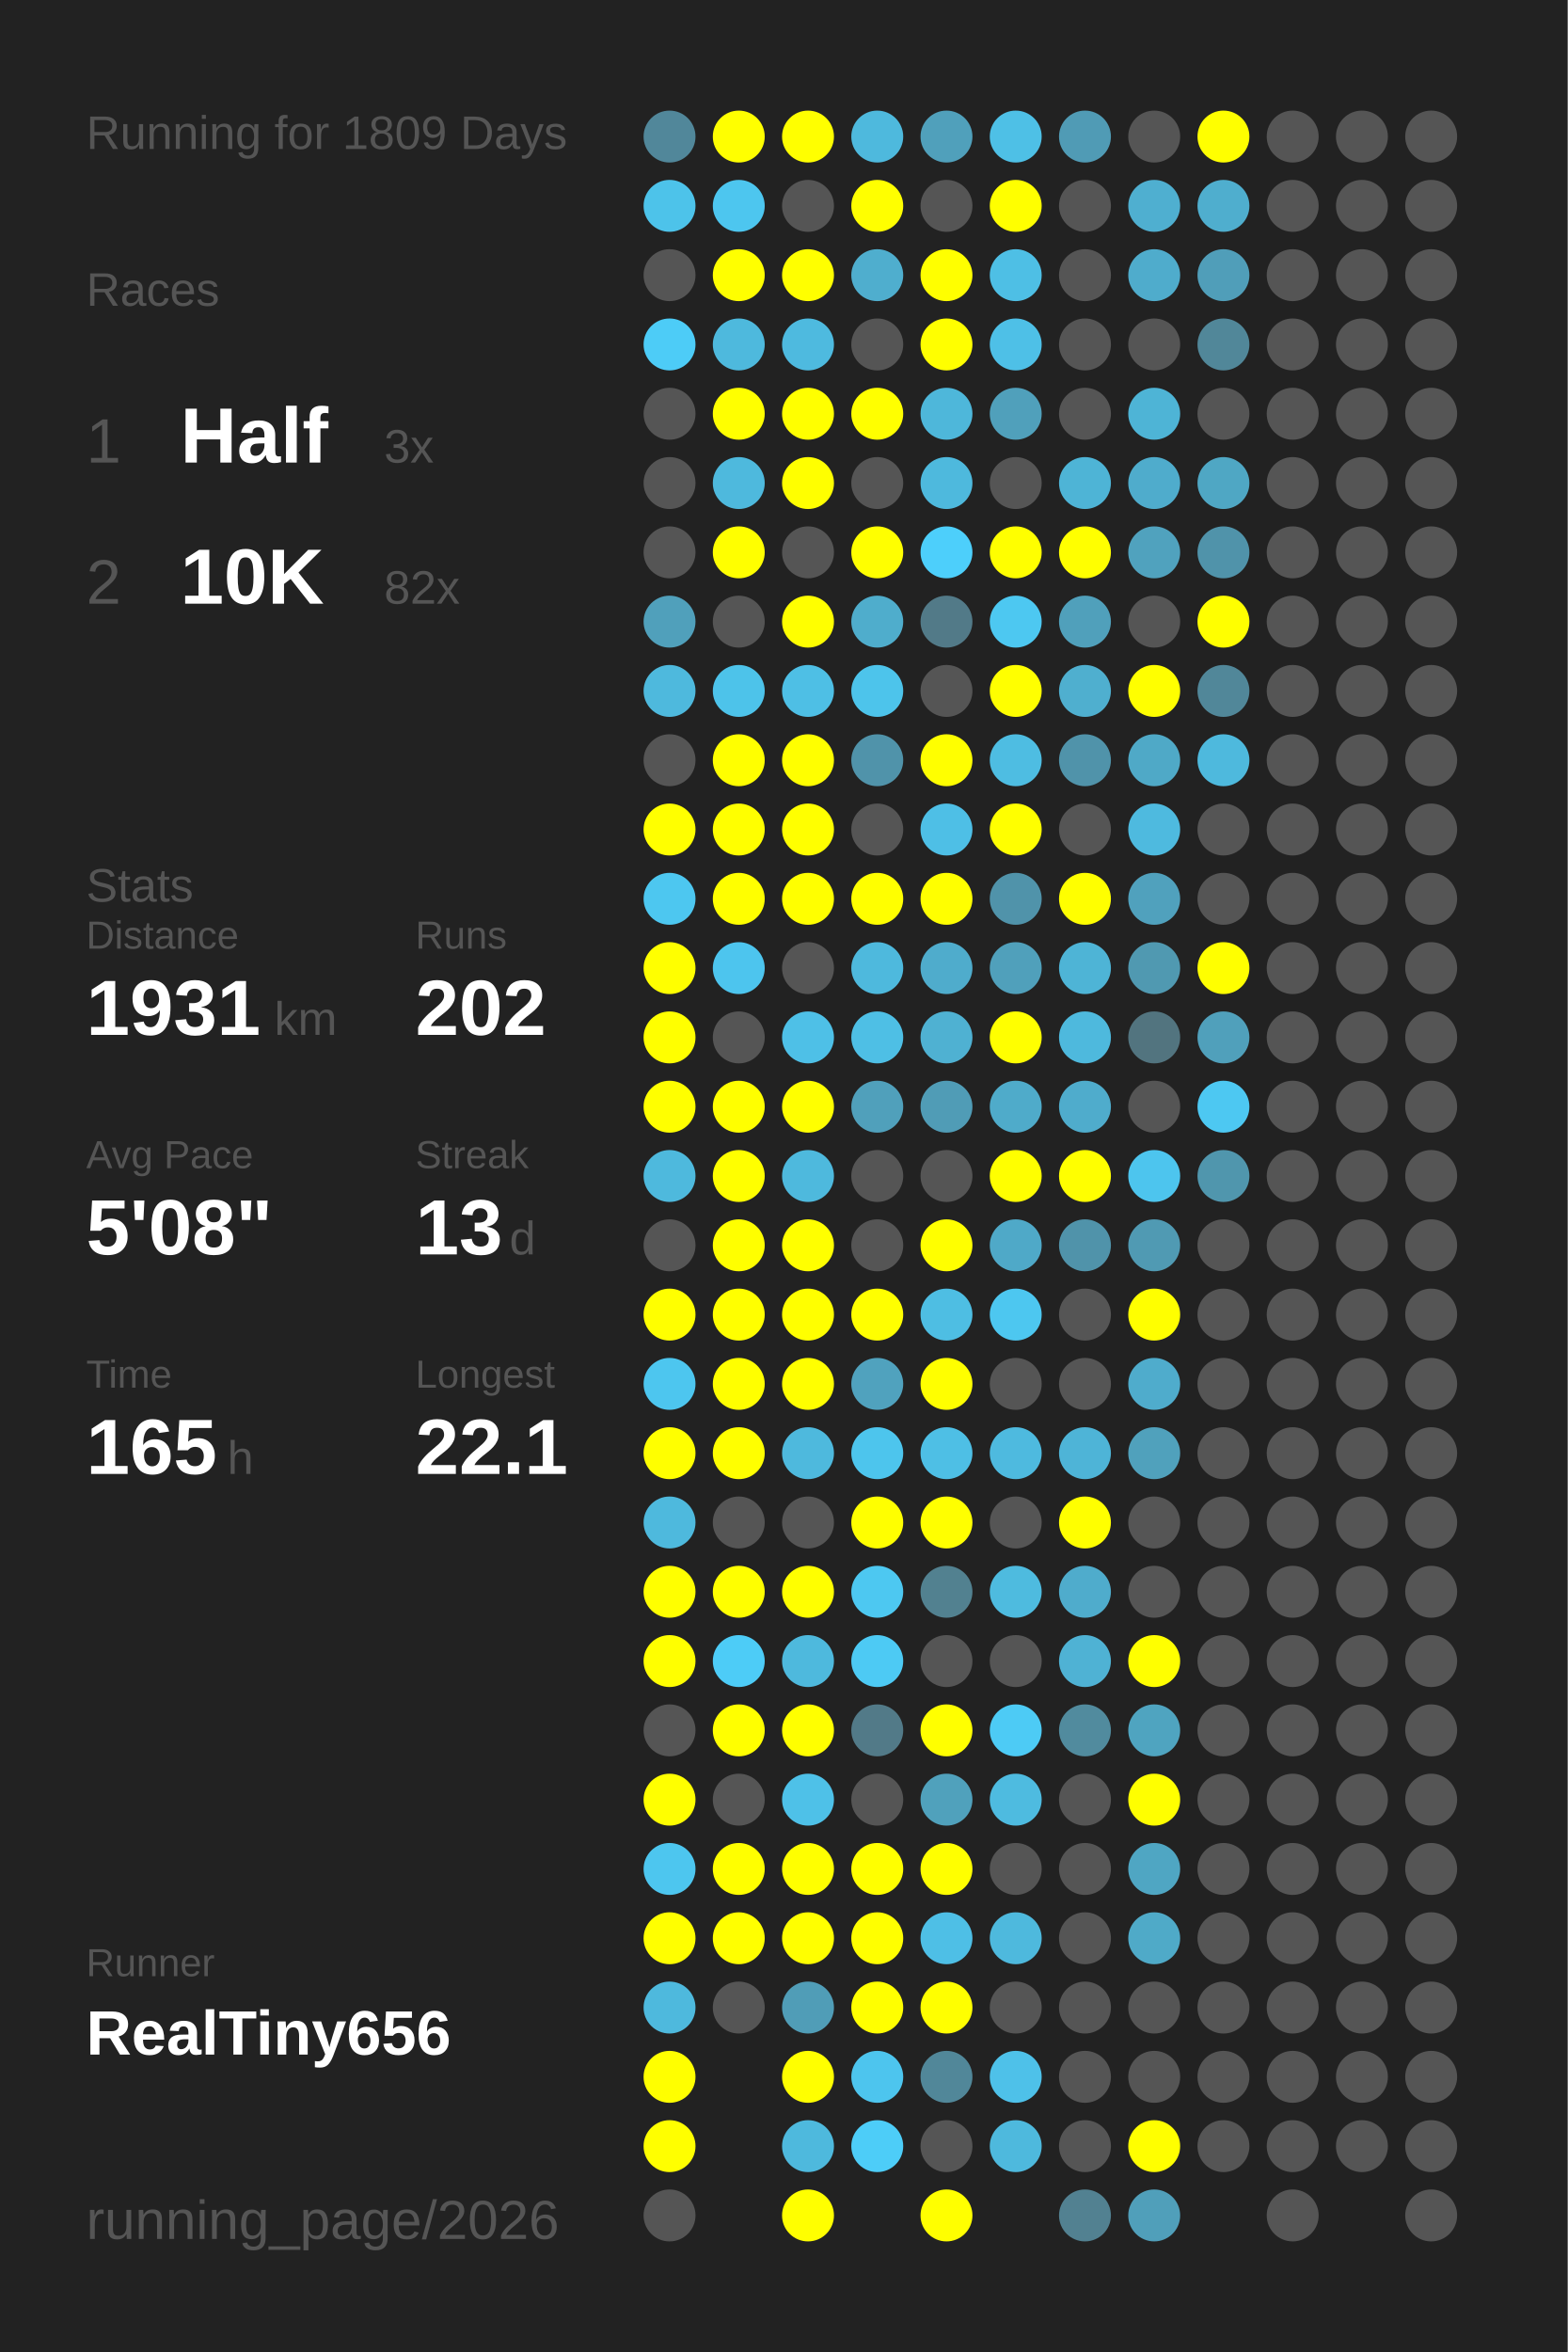
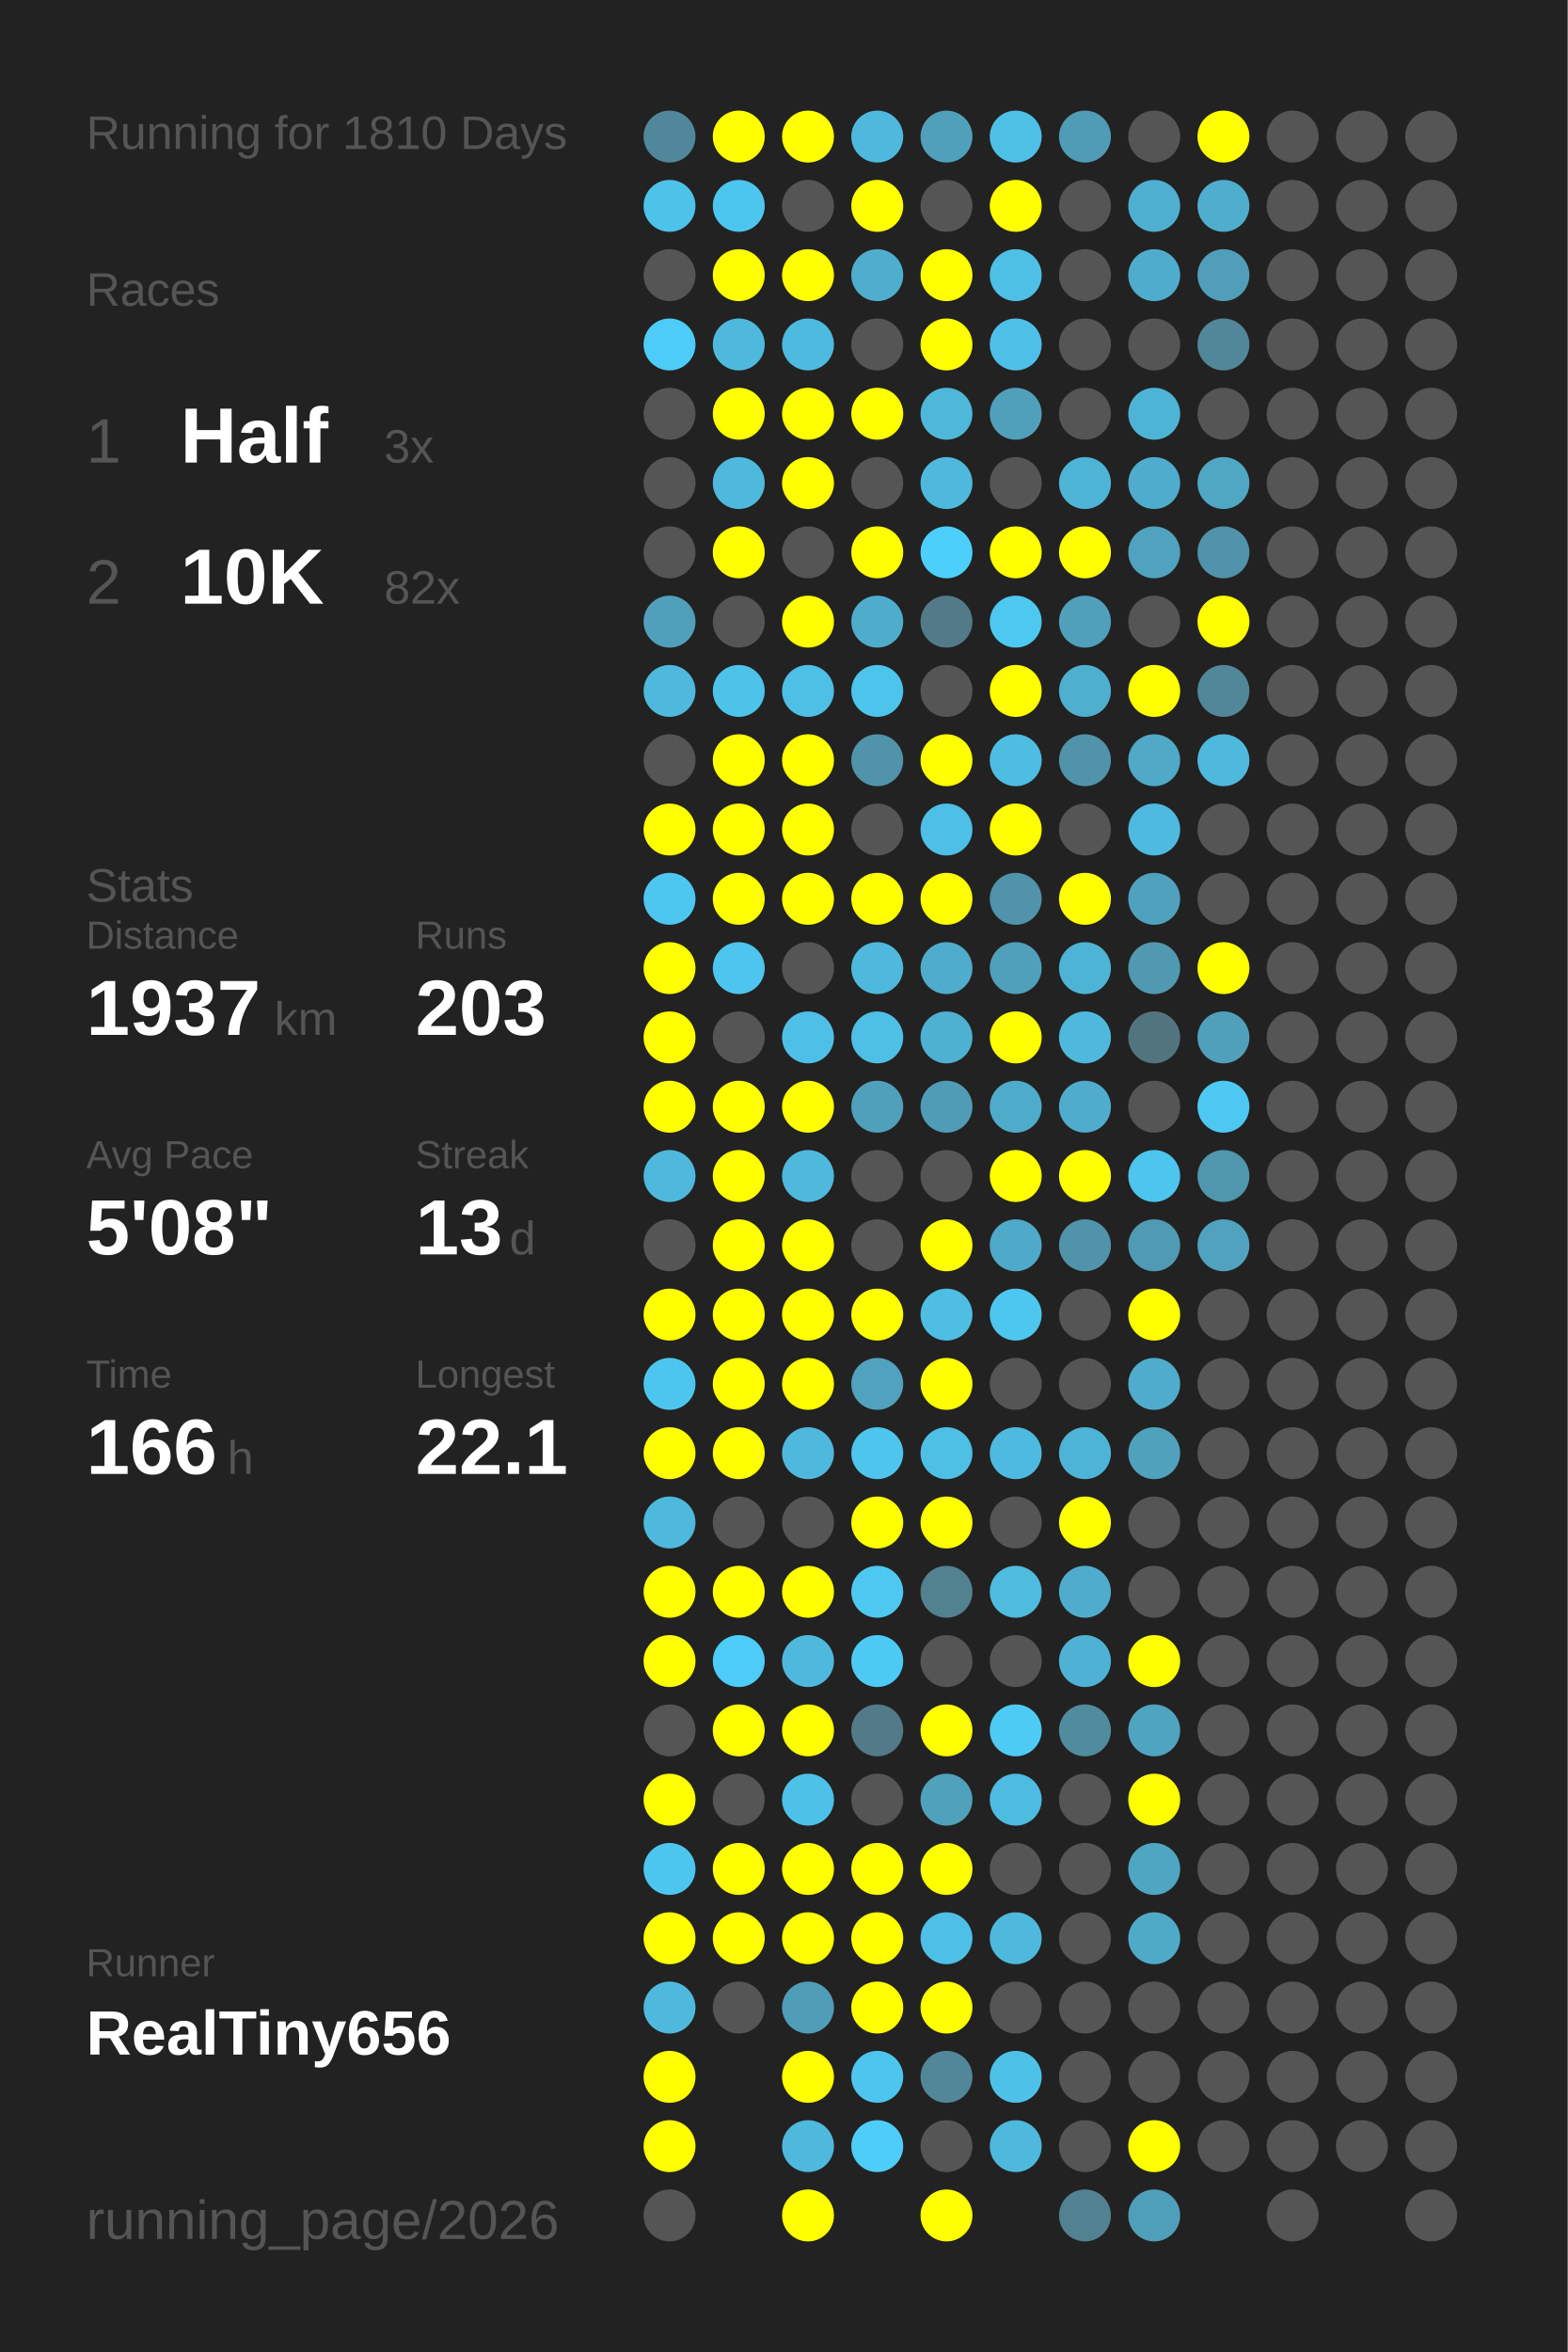
<svg xmlns="http://www.w3.org/2000/svg" baseProfile="full" height="300mm" version="1.1" viewBox="0,0,200,300" width="200mm">
  <defs />
  <rect fill="#222222" height="300" width="200" x="0" y="0" />
-   <text fill="#555555" style="font-size:6px; font-family:Arial;" x="11" y="19">Running for 1809 Days</text>
+   <text fill="#555555" style="font-size:6px; font-family:Arial;" x="11" y="19">Running for 1810 Days</text>
  <text fill="#555555" style="font-size:6px; font-family:Arial;" x="11" y="39">Races</text>
  <text fill="#555555" style="font-size:8px; font-family:Arial;" x="11" y="59">1</text>
  <text fill="#FFFFFF" style="font-size:10px; font-family:Arial; font-weight:bold;" x="23" y="59">Half</text>
  <text fill="#555555" style="font-size:6px; font-family:Arial;" x="49" y="59">3x</text>
  <text fill="#555555" style="font-size:8px; font-family:Arial;" x="11" y="77">2</text>
  <text fill="#FFFFFF" style="font-size:10px; font-family:Arial; font-weight:bold;" x="23" y="77">10K</text>
  <text fill="#555555" style="font-size:6px; font-family:Arial;" x="49" y="77">82x</text>
  <text fill="#555555" style="font-size:6px; font-family:Arial;" x="11" y="115">Stats</text>
  <text fill="#555555" style="font-size:5px; font-family:Arial;" x="11" y="121">Distance</text>
-   <text fill="#FFFFFF" style="font-size:10px; font-family:Arial; font-weight:bold;" x="11" y="132">1931</text>
+   <text fill="#FFFFFF" style="font-size:10px; font-family:Arial; font-weight:bold;" x="11" y="132">1937</text>
  <text fill="#555555" style="font-size:6px; font-family:Arial;" x="35" y="132">km</text>
  <text fill="#555555" style="font-size:5px; font-family:Arial;" x="53" y="121">Runs</text>
-   <text fill="#FFFFFF" style="font-size:10px; font-family:Arial; font-weight:bold;" x="53" y="132">202</text>
+   <text fill="#FFFFFF" style="font-size:10px; font-family:Arial; font-weight:bold;" x="53" y="132">203</text>
  <text fill="#555555" style="font-size:5px; font-family:Arial;" x="11" y="149">Avg Pace</text>
  <text fill="#FFFFFF" style="font-size:10px; font-family:Arial; font-weight:bold;" x="11" y="160">5'08"</text>
  <text fill="#555555" style="font-size:5px; font-family:Arial;" x="53" y="149">Streak</text>
  <text fill="#FFFFFF" style="font-size:10px; font-family:Arial; font-weight:bold;" x="53" y="160">13</text>
  <text fill="#555555" style="font-size:6px; font-family:Arial;" x="65" y="160">d</text>
  <text fill="#555555" style="font-size:5px; font-family:Arial;" x="11" y="177">Time</text>
-   <text fill="#FFFFFF" style="font-size:10px; font-family:Arial; font-weight:bold;" x="11" y="188">165</text>
+   <text fill="#FFFFFF" style="font-size:10px; font-family:Arial; font-weight:bold;" x="11" y="188">166</text>
  <text fill="#555555" style="font-size:6px; font-family:Arial;" x="29" y="188">h</text>
  <text fill="#555555" style="font-size:5px; font-family:Arial;" x="53" y="177">Longest</text>
  <text fill="#FFFFFF" style="font-size:10px; font-family:Arial; font-weight:bold;" x="53" y="188">22.1</text>
  <text fill="#555555" style="font-size:5px; font-family:Arial;" x="11" y="252.065">Runner</text>
  <text fill="#FFFFFF" style="font-size:8px; font-family:Arial; font-weight:bold;" x="11" y="262.065">RealTiny656</text>
  <text fill="#555555" style="font-size:7px; font-family:Arial;" x="11" y="285.581">running_page/2026</text>
  <circle cx="85.417" cy="17.419" fill="#51879a" r="3.312" />
  <circle cx="85.417" cy="26.258" fill="#4dc3ea" r="3.312" />
  <circle cx="85.417" cy="35.097" fill="#555555" r="3.312" />
  <circle cx="85.417" cy="43.935" fill="#4dccf7" r="3.312" />
  <circle cx="85.417" cy="52.774" fill="#555555" r="3.312" />
  <circle cx="85.417" cy="61.613" fill="#555555" r="3.312" />
  <circle cx="85.417" cy="70.452" fill="#555555" r="3.312" />
  <circle cx="85.417" cy="79.29" fill="#50a0bb" r="3.312" />
  <circle cx="85.417" cy="88.129" fill="#4eb9dd" r="3.312" />
  <circle cx="85.417" cy="96.968" fill="#555555" r="3.312" />
  <circle cx="85.417" cy="105.806" fill="#FFFF00" r="3.312" />
  <circle cx="85.417" cy="114.645" fill="#4dc7f0" r="3.312" />
  <circle cx="85.417" cy="123.484" fill="#FFFF00" r="3.312" />
  <circle cx="85.417" cy="132.323" fill="#FFFF00" r="3.312" />
  <circle cx="85.417" cy="141.161" fill="#FFFF00" r="3.312" />
  <circle cx="85.417" cy="150" fill="#4eb9dd" r="3.312" />
  <circle cx="85.417" cy="158.839" fill="#555555" r="3.312" />
  <circle cx="85.417" cy="167.677" fill="#FFFF00" r="3.312" />
  <circle cx="85.417" cy="176.516" fill="#4dc6ef" r="3.312" />
  <circle cx="85.417" cy="185.355" fill="#FFFF00" r="3.312" />
  <circle cx="85.417" cy="194.194" fill="#4eb9dd" r="3.312" />
  <circle cx="85.417" cy="203.032" fill="#FFFF00" r="3.312" />
  <circle cx="85.417" cy="211.871" fill="#FFFF00" r="3.312" />
  <circle cx="85.417" cy="220.71" fill="#555555" r="3.312" />
  <circle cx="85.417" cy="229.548" fill="#FFFF00" r="3.312" />
  <circle cx="85.417" cy="238.387" fill="#4dc6ef" r="3.312" />
  <circle cx="85.417" cy="247.226" fill="#FFFF00" r="3.312" />
  <circle cx="85.417" cy="256.065" fill="#4eb9dd" r="3.312" />
  <circle cx="85.417" cy="264.903" fill="#FFFF00" r="3.312" />
  <circle cx="85.417" cy="273.742" fill="#FFFF00" r="3.312" />
  <circle cx="85.417" cy="282.581" fill="#555555" r="3.312" />
  <circle cx="94.25" cy="17.419" fill="#FFFF00" r="3.312" />
  <circle cx="94.25" cy="26.258" fill="#4dc6ef" r="3.312" />
  <circle cx="94.25" cy="35.097" fill="#FFFF00" r="3.312" />
  <circle cx="94.25" cy="43.935" fill="#4eb9dd" r="3.312" />
  <circle cx="94.25" cy="52.774" fill="#FFFF00" r="3.312" />
  <circle cx="94.25" cy="61.613" fill="#4eb9dd" r="3.312" />
  <circle cx="94.25" cy="70.452" fill="#FFFF00" r="3.312" />
  <circle cx="94.25" cy="79.29" fill="#555555" r="3.312" />
  <circle cx="94.25" cy="88.129" fill="#4dc3ea" r="3.312" />
  <circle cx="94.25" cy="96.968" fill="#FFFF00" r="3.312" />
  <circle cx="94.25" cy="105.806" fill="#FFFF00" r="3.312" />
  <circle cx="94.25" cy="114.645" fill="#FFFF00" r="3.312" />
  <circle cx="94.25" cy="123.484" fill="#4dc5ee" r="3.312" />
  <circle cx="94.25" cy="132.323" fill="#555555" r="3.312" />
  <circle cx="94.25" cy="141.161" fill="#FFFF00" r="3.312" />
  <circle cx="94.25" cy="150" fill="#FFFF00" r="3.312" />
  <circle cx="94.25" cy="158.839" fill="#FFFF00" r="3.312" />
  <circle cx="94.25" cy="167.677" fill="#FFFF00" r="3.312" />
  <circle cx="94.25" cy="176.516" fill="#FFFF00" r="3.312" />
  <circle cx="94.25" cy="185.355" fill="#FFFF00" r="3.312" />
  <circle cx="94.25" cy="194.194" fill="#555555" r="3.312" />
  <circle cx="94.25" cy="203.032" fill="#FFFF00" r="3.312" />
  <circle cx="94.25" cy="211.871" fill="#4dccf7" r="3.312" />
  <circle cx="94.25" cy="220.71" fill="#FFFF00" r="3.312" />
  <circle cx="94.25" cy="229.548" fill="#555555" r="3.312" />
  <circle cx="94.25" cy="238.387" fill="#FFFF00" r="3.312" />
  <circle cx="94.25" cy="247.226" fill="#FFFF00" r="3.312" />
  <circle cx="94.25" cy="256.065" fill="#555555" r="3.312" />
  <circle cx="103.083" cy="17.419" fill="#FFFF00" r="3.312" />
  <circle cx="103.083" cy="26.258" fill="#555555" r="3.312" />
  <circle cx="103.083" cy="35.097" fill="#FFFF00" r="3.312" />
  <circle cx="103.083" cy="43.935" fill="#4ebadf" r="3.312" />
  <circle cx="103.083" cy="52.774" fill="#FFFF00" r="3.312" />
  <circle cx="103.083" cy="61.613" fill="#FFFF00" r="3.312" />
  <circle cx="103.083" cy="70.452" fill="#555555" r="3.312" />
  <circle cx="103.083" cy="79.29" fill="#FFFF00" r="3.312" />
  <circle cx="103.083" cy="88.129" fill="#4ebfe5" r="3.312" />
  <circle cx="103.083" cy="96.968" fill="#FFFF00" r="3.312" />
  <circle cx="103.083" cy="105.806" fill="#FFFF00" r="3.312" />
  <circle cx="103.083" cy="114.645" fill="#FFFF00" r="3.312" />
  <circle cx="103.083" cy="123.484" fill="#555555" r="3.312" />
  <circle cx="103.083" cy="132.323" fill="#4ec0e7" r="3.312" />
  <circle cx="103.083" cy="141.161" fill="#FFFF00" r="3.312" />
  <circle cx="103.083" cy="150" fill="#4eb9dd" r="3.312" />
  <circle cx="103.083" cy="158.839" fill="#FFFF00" r="3.312" />
  <circle cx="103.083" cy="167.677" fill="#FFFF00" r="3.312" />
  <circle cx="103.083" cy="176.516" fill="#FFFF00" r="3.312" />
  <circle cx="103.083" cy="185.355" fill="#4eb9dd" r="3.312" />
  <circle cx="103.083" cy="194.194" fill="#555555" r="3.312" />
  <circle cx="103.083" cy="203.032" fill="#FFFF00" r="3.312" />
  <circle cx="103.083" cy="211.871" fill="#4eb9dd" r="3.312" />
  <circle cx="103.083" cy="220.71" fill="#FFFF00" r="3.312" />
  <circle cx="103.083" cy="229.548" fill="#4ec1e8" r="3.312" />
  <circle cx="103.083" cy="238.387" fill="#FFFF00" r="3.312" />
  <circle cx="103.083" cy="247.226" fill="#FFFF00" r="3.312" />
  <circle cx="103.083" cy="256.065" fill="#509db7" r="3.312" />
  <circle cx="103.083" cy="264.903" fill="#FFFF00" r="3.312" />
  <circle cx="103.083" cy="273.742" fill="#4eb9dd" r="3.312" />
  <circle cx="103.083" cy="282.581" fill="#FFFF00" r="3.312" />
  <circle cx="111.917" cy="17.419" fill="#4eb9dd" r="3.312" />
  <circle cx="111.917" cy="26.258" fill="#FFFF00" r="3.312" />
  <circle cx="111.917" cy="35.097" fill="#4faece" r="3.312" />
  <circle cx="111.917" cy="43.935" fill="#555555" r="3.312" />
  <circle cx="111.917" cy="52.774" fill="#FFFF00" r="3.312" />
  <circle cx="111.917" cy="61.613" fill="#555555" r="3.312" />
  <circle cx="111.917" cy="70.452" fill="#FFFF00" r="3.312" />
  <circle cx="111.917" cy="79.29" fill="#4fadcc" r="3.312" />
  <circle cx="111.917" cy="88.129" fill="#4dc4eb" r="3.312" />
  <circle cx="111.917" cy="96.968" fill="#5093aa" r="3.312" />
  <circle cx="111.917" cy="105.806" fill="#555555" r="3.312" />
  <circle cx="111.917" cy="114.645" fill="#FFFF00" r="3.312" />
  <circle cx="111.917" cy="123.484" fill="#4eb9dd" r="3.312" />
  <circle cx="111.917" cy="132.323" fill="#4ebfe5" r="3.312" />
  <circle cx="111.917" cy="141.161" fill="#50a0bb" r="3.312" />
  <circle cx="111.917" cy="150" fill="#555555" r="3.312" />
  <circle cx="111.917" cy="158.839" fill="#555555" r="3.312" />
  <circle cx="111.917" cy="167.677" fill="#FFFF00" r="3.312" />
  <circle cx="111.917" cy="176.516" fill="#50a2be" r="3.312" />
  <circle cx="111.917" cy="185.355" fill="#4dc5ed" r="3.312" />
  <circle cx="111.917" cy="194.194" fill="#FFFF00" r="3.312" />
  <circle cx="111.917" cy="203.032" fill="#4dc8f1" r="3.312" />
  <circle cx="111.917" cy="211.871" fill="#4dcaf4" r="3.312" />
  <circle cx="111.917" cy="220.71" fill="#527a88" r="3.312" />
  <circle cx="111.917" cy="229.548" fill="#555555" r="3.312" />
  <circle cx="111.917" cy="238.387" fill="#FFFF00" r="3.312" />
  <circle cx="111.917" cy="247.226" fill="#FFFF00" r="3.312" />
  <circle cx="111.917" cy="256.065" fill="#FFFF00" r="3.312" />
  <circle cx="111.917" cy="264.903" fill="#4dc5ee" r="3.312" />
  <circle cx="111.917" cy="273.742" fill="#4dcdf8" r="3.312" />
  <circle cx="120.75" cy="17.419" fill="#50a0bb" r="3.312" />
  <circle cx="120.75" cy="26.258" fill="#555555" r="3.312" />
  <circle cx="120.75" cy="35.097" fill="#FFFF00" r="3.312" />
  <circle cx="120.75" cy="43.935" fill="#FFFF00" r="3.312" />
  <circle cx="120.75" cy="52.774" fill="#4eb7da" r="3.312" />
  <circle cx="120.75" cy="61.613" fill="#4eb9dd" r="3.312" />
  <circle cx="120.75" cy="70.452" fill="#4dcffb" r="3.312" />
  <circle cx="120.75" cy="79.29" fill="#527a88" r="3.312" />
  <circle cx="120.75" cy="88.129" fill="#555555" r="3.312" />
  <circle cx="120.75" cy="96.968" fill="#FFFF00" r="3.312" />
  <circle cx="120.75" cy="105.806" fill="#4ebfe6" r="3.312" />
  <circle cx="120.75" cy="114.645" fill="#FFFF00" r="3.312" />
  <circle cx="120.75" cy="123.484" fill="#4faccc" r="3.312" />
  <circle cx="120.75" cy="132.323" fill="#4fb1d2" r="3.312" />
  <circle cx="120.75" cy="141.161" fill="#509cb6" r="3.312" />
  <circle cx="120.75" cy="150" fill="#555555" r="3.312" />
  <circle cx="120.75" cy="158.839" fill="#FFFF00" r="3.312" />
  <circle cx="120.75" cy="167.677" fill="#4ebee3" r="3.312" />
  <circle cx="120.75" cy="176.516" fill="#FFFF00" r="3.312" />
  <circle cx="120.75" cy="185.355" fill="#4ebfe5" r="3.312" />
  <circle cx="120.75" cy="194.194" fill="#FFFF00" r="3.312" />
  <circle cx="120.75" cy="203.032" fill="#528190" r="3.312" />
  <circle cx="120.75" cy="211.871" fill="#555555" r="3.312" />
  <circle cx="120.75" cy="220.71" fill="#FFFF00" r="3.312" />
  <circle cx="120.75" cy="229.548" fill="#50a1bc" r="3.312" />
  <circle cx="120.75" cy="238.387" fill="#FFFF00" r="3.312" />
  <circle cx="120.75" cy="247.226" fill="#4ebfe6" r="3.312" />
  <circle cx="120.75" cy="256.065" fill="#FFFF00" r="3.312" />
  <circle cx="120.75" cy="264.903" fill="#518799" r="3.312" />
  <circle cx="120.75" cy="273.742" fill="#555555" r="3.312" />
  <circle cx="120.75" cy="282.581" fill="#FFFF00" r="3.312" />
  <circle cx="129.583" cy="17.419" fill="#4ec0e6" r="3.312" />
  <circle cx="129.583" cy="26.258" fill="#FFFF00" r="3.312" />
  <circle cx="129.583" cy="35.097" fill="#4ebfe5" r="3.312" />
  <circle cx="129.583" cy="43.935" fill="#4ec0e7" r="3.312" />
  <circle cx="129.583" cy="52.774" fill="#50a0bb" r="3.312" />
  <circle cx="129.583" cy="61.613" fill="#555555" r="3.312" />
  <circle cx="129.583" cy="70.452" fill="#FFFF00" r="3.312" />
  <circle cx="129.583" cy="79.29" fill="#4dc8f1" r="3.312" />
  <circle cx="129.583" cy="88.129" fill="#FFFF00" r="3.312" />
  <circle cx="129.583" cy="96.968" fill="#4ebde2" r="3.312" />
  <circle cx="129.583" cy="105.806" fill="#FFFF00" r="3.312" />
  <circle cx="129.583" cy="114.645" fill="#5093aa" r="3.312" />
  <circle cx="129.583" cy="123.484" fill="#50a0bb" r="3.312" />
  <circle cx="129.583" cy="132.323" fill="#FFFF00" r="3.312" />
  <circle cx="129.583" cy="141.161" fill="#4fabca" r="3.312" />
  <circle cx="129.583" cy="150" fill="#FFFF00" r="3.312" />
  <circle cx="129.583" cy="158.839" fill="#4fa9c8" r="3.312" />
  <circle cx="129.583" cy="167.677" fill="#4dc7f0" r="3.312" />
  <circle cx="129.583" cy="176.516" fill="#555555" r="3.312" />
  <circle cx="129.583" cy="185.355" fill="#4ebadf" r="3.312" />
  <circle cx="129.583" cy="194.194" fill="#555555" r="3.312" />
  <circle cx="129.583" cy="203.032" fill="#4ebbdf" r="3.312" />
  <circle cx="129.583" cy="211.871" fill="#555555" r="3.312" />
  <circle cx="129.583" cy="220.71" fill="#4dcbf5" r="3.312" />
  <circle cx="129.583" cy="229.548" fill="#4ebbe0" r="3.312" />
  <circle cx="129.583" cy="238.387" fill="#555555" r="3.312" />
  <circle cx="129.583" cy="247.226" fill="#4eb9dd" r="3.312" />
  <circle cx="129.583" cy="256.065" fill="#555555" r="3.312" />
  <circle cx="129.583" cy="264.903" fill="#4ec1e9" r="3.312" />
  <circle cx="129.583" cy="273.742" fill="#4eb9dd" r="3.312" />
  <circle cx="138.417" cy="17.419" fill="#509bb5" r="3.312" />
  <circle cx="138.417" cy="26.258" fill="#555555" r="3.312" />
  <circle cx="138.417" cy="35.097" fill="#555555" r="3.312" />
  <circle cx="138.417" cy="43.935" fill="#555555" r="3.312" />
  <circle cx="138.417" cy="52.774" fill="#555555" r="3.312" />
  <circle cx="138.417" cy="61.613" fill="#4eb4d6" r="3.312" />
  <circle cx="138.417" cy="70.452" fill="#FFFF00" r="3.312" />
  <circle cx="138.417" cy="79.29" fill="#50a0bb" r="3.312" />
  <circle cx="138.417" cy="88.129" fill="#4fafcf" r="3.312" />
  <circle cx="138.417" cy="96.968" fill="#5093aa" r="3.312" />
  <circle cx="138.417" cy="105.806" fill="#555555" r="3.312" />
  <circle cx="138.417" cy="114.645" fill="#FFFF00" r="3.312" />
  <circle cx="138.417" cy="123.484" fill="#4eb4d6" r="3.312" />
  <circle cx="138.417" cy="132.323" fill="#4eb9dd" r="3.312" />
  <circle cx="138.417" cy="141.161" fill="#4faccc" r="3.312" />
  <circle cx="138.417" cy="150" fill="#FFFF00" r="3.312" />
  <circle cx="138.417" cy="158.839" fill="#5093aa" r="3.312" />
  <circle cx="138.417" cy="167.677" fill="#555555" r="3.312" />
  <circle cx="138.417" cy="176.516" fill="#555555" r="3.312" />
  <circle cx="138.417" cy="185.355" fill="#4eb4d7" r="3.312" />
  <circle cx="138.417" cy="194.194" fill="#FFFF00" r="3.312" />
  <circle cx="138.417" cy="203.032" fill="#4faccc" r="3.312" />
  <circle cx="138.417" cy="211.871" fill="#4fb2d4" r="3.312" />
  <circle cx="138.417" cy="220.71" fill="#518b9e" r="3.312" />
  <circle cx="138.417" cy="229.548" fill="#555555" r="3.312" />
  <circle cx="138.417" cy="238.387" fill="#555555" r="3.312" />
  <circle cx="138.417" cy="247.226" fill="#555555" r="3.312" />
  <circle cx="138.417" cy="256.065" fill="#555555" r="3.312" />
  <circle cx="138.417" cy="264.903" fill="#555555" r="3.312" />
  <circle cx="138.417" cy="273.742" fill="#555555" r="3.312" />
  <circle cx="138.417" cy="282.581" fill="#528191" r="3.312" />
  <circle cx="147.25" cy="17.419" fill="#555555" r="3.312" />
  <circle cx="147.25" cy="26.258" fill="#4fafd0" r="3.312" />
  <circle cx="147.25" cy="35.097" fill="#4faccc" r="3.312" />
  <circle cx="147.25" cy="43.935" fill="#555555" r="3.312" />
  <circle cx="147.25" cy="52.774" fill="#4eb4d6" r="3.312" />
  <circle cx="147.25" cy="61.613" fill="#4faccc" r="3.312" />
  <circle cx="147.25" cy="70.452" fill="#50a2be" r="3.312" />
  <circle cx="147.25" cy="79.29" fill="#555555" r="3.312" />
  <circle cx="147.25" cy="88.129" fill="#FFFF00" r="3.312" />
  <circle cx="147.25" cy="96.968" fill="#4fa9c7" r="3.312" />
  <circle cx="147.25" cy="105.806" fill="#4ebadf" r="3.312" />
  <circle cx="147.25" cy="114.645" fill="#50a1bd" r="3.312" />
  <circle cx="147.25" cy="123.484" fill="#5099b1" r="3.312" />
  <circle cx="147.25" cy="132.323" fill="#52747f" r="3.312" />
  <circle cx="147.25" cy="141.161" fill="#555555" r="3.312" />
  <circle cx="147.25" cy="150" fill="#4dc5ee" r="3.312" />
  <circle cx="147.25" cy="158.839" fill="#509ab3" r="3.312" />
  <circle cx="147.25" cy="167.677" fill="#FFFF00" r="3.312" />
  <circle cx="147.25" cy="176.516" fill="#4faccc" r="3.312" />
  <circle cx="147.25" cy="185.355" fill="#50a1bc" r="3.312" />
  <circle cx="147.25" cy="194.194" fill="#555555" r="3.312" />
  <circle cx="147.25" cy="203.032" fill="#555555" r="3.312" />
  <circle cx="147.25" cy="211.871" fill="#FFFF00" r="3.312" />
  <circle cx="147.25" cy="220.71" fill="#4fa4c0" r="3.312" />
  <circle cx="147.25" cy="229.548" fill="#FFFF00" r="3.312" />
  <circle cx="147.25" cy="238.387" fill="#4fa6c3" r="3.312" />
  <circle cx="147.25" cy="247.226" fill="#4faac8" r="3.312" />
  <circle cx="147.25" cy="256.065" fill="#555555" r="3.312" />
  <circle cx="147.25" cy="264.903" fill="#555555" r="3.312" />
  <circle cx="147.25" cy="273.742" fill="#FFFF00" r="3.312" />
  <circle cx="147.25" cy="282.581" fill="#509fba" r="3.312" />
  <circle cx="156.083" cy="17.419" fill="#FFFF00" r="3.312" />
  <circle cx="156.083" cy="26.258" fill="#4faece" r="3.312" />
  <circle cx="156.083" cy="35.097" fill="#509eb9" r="3.312" />
  <circle cx="156.083" cy="43.935" fill="#518799" r="3.312" />
  <circle cx="156.083" cy="52.774" fill="#555555" r="3.312" />
  <circle cx="156.083" cy="61.613" fill="#4fa7c4" r="3.312" />
  <circle cx="156.083" cy="70.452" fill="#5093aa" r="3.312" />
  <circle cx="156.083" cy="79.29" fill="#FFFF00" r="3.312" />
  <circle cx="156.083" cy="88.129" fill="#518799" r="3.312" />
  <circle cx="156.083" cy="96.968" fill="#4eb9dd" r="3.312" />
  <circle cx="156.083" cy="105.806" fill="#555555" r="3.312" />
  <circle cx="156.083" cy="114.645" fill="#555555" r="3.312" />
  <circle cx="156.083" cy="123.484" fill="#FFFF00" r="3.312" />
  <circle cx="156.083" cy="132.323" fill="#50a0bb" r="3.312" />
  <circle cx="156.083" cy="141.161" fill="#4dc8f2" r="3.312" />
  <circle cx="156.083" cy="150" fill="#5096ad" r="3.312" />
-   <circle cx="156.083" cy="158.839" fill="#555555" r="3.312" />
+   <circle cx="156.083" cy="158.839" fill="#50a2be" r="3.312" />
  <circle cx="156.083" cy="167.677" fill="#555555" r="3.312" />
  <circle cx="156.083" cy="176.516" fill="#555555" r="3.312" />
  <circle cx="156.083" cy="185.355" fill="#555555" r="3.312" />
  <circle cx="156.083" cy="194.194" fill="#555555" r="3.312" />
  <circle cx="156.083" cy="203.032" fill="#555555" r="3.312" />
  <circle cx="156.083" cy="211.871" fill="#555555" r="3.312" />
  <circle cx="156.083" cy="220.71" fill="#555555" r="3.312" />
  <circle cx="156.083" cy="229.548" fill="#555555" r="3.312" />
  <circle cx="156.083" cy="238.387" fill="#555555" r="3.312" />
  <circle cx="156.083" cy="247.226" fill="#555555" r="3.312" />
  <circle cx="156.083" cy="256.065" fill="#555555" r="3.312" />
  <circle cx="156.083" cy="264.903" fill="#555555" r="3.312" />
  <circle cx="156.083" cy="273.742" fill="#555555" r="3.312" />
  <circle cx="164.917" cy="17.419" fill="#555555" r="3.312" />
  <circle cx="164.917" cy="26.258" fill="#555555" r="3.312" />
  <circle cx="164.917" cy="35.097" fill="#555555" r="3.312" />
  <circle cx="164.917" cy="43.935" fill="#555555" r="3.312" />
  <circle cx="164.917" cy="52.774" fill="#555555" r="3.312" />
  <circle cx="164.917" cy="61.613" fill="#555555" r="3.312" />
  <circle cx="164.917" cy="70.452" fill="#555555" r="3.312" />
  <circle cx="164.917" cy="79.29" fill="#555555" r="3.312" />
  <circle cx="164.917" cy="88.129" fill="#555555" r="3.312" />
  <circle cx="164.917" cy="96.968" fill="#555555" r="3.312" />
  <circle cx="164.917" cy="105.806" fill="#555555" r="3.312" />
  <circle cx="164.917" cy="114.645" fill="#555555" r="3.312" />
  <circle cx="164.917" cy="123.484" fill="#555555" r="3.312" />
  <circle cx="164.917" cy="132.323" fill="#555555" r="3.312" />
  <circle cx="164.917" cy="141.161" fill="#555555" r="3.312" />
  <circle cx="164.917" cy="150" fill="#555555" r="3.312" />
  <circle cx="164.917" cy="158.839" fill="#555555" r="3.312" />
  <circle cx="164.917" cy="167.677" fill="#555555" r="3.312" />
  <circle cx="164.917" cy="176.516" fill="#555555" r="3.312" />
  <circle cx="164.917" cy="185.355" fill="#555555" r="3.312" />
  <circle cx="164.917" cy="194.194" fill="#555555" r="3.312" />
  <circle cx="164.917" cy="203.032" fill="#555555" r="3.312" />
  <circle cx="164.917" cy="211.871" fill="#555555" r="3.312" />
  <circle cx="164.917" cy="220.71" fill="#555555" r="3.312" />
  <circle cx="164.917" cy="229.548" fill="#555555" r="3.312" />
  <circle cx="164.917" cy="238.387" fill="#555555" r="3.312" />
  <circle cx="164.917" cy="247.226" fill="#555555" r="3.312" />
  <circle cx="164.917" cy="256.065" fill="#555555" r="3.312" />
  <circle cx="164.917" cy="264.903" fill="#555555" r="3.312" />
  <circle cx="164.917" cy="273.742" fill="#555555" r="3.312" />
  <circle cx="164.917" cy="282.581" fill="#555555" r="3.312" />
  <circle cx="173.75" cy="17.419" fill="#555555" r="3.312" />
  <circle cx="173.75" cy="26.258" fill="#555555" r="3.312" />
  <circle cx="173.75" cy="35.097" fill="#555555" r="3.312" />
  <circle cx="173.75" cy="43.935" fill="#555555" r="3.312" />
  <circle cx="173.75" cy="52.774" fill="#555555" r="3.312" />
  <circle cx="173.75" cy="61.613" fill="#555555" r="3.312" />
  <circle cx="173.75" cy="70.452" fill="#555555" r="3.312" />
  <circle cx="173.75" cy="79.29" fill="#555555" r="3.312" />
  <circle cx="173.75" cy="88.129" fill="#555555" r="3.312" />
  <circle cx="173.75" cy="96.968" fill="#555555" r="3.312" />
  <circle cx="173.75" cy="105.806" fill="#555555" r="3.312" />
  <circle cx="173.75" cy="114.645" fill="#555555" r="3.312" />
  <circle cx="173.75" cy="123.484" fill="#555555" r="3.312" />
  <circle cx="173.75" cy="132.323" fill="#555555" r="3.312" />
  <circle cx="173.75" cy="141.161" fill="#555555" r="3.312" />
  <circle cx="173.75" cy="150" fill="#555555" r="3.312" />
  <circle cx="173.75" cy="158.839" fill="#555555" r="3.312" />
  <circle cx="173.75" cy="167.677" fill="#555555" r="3.312" />
  <circle cx="173.75" cy="176.516" fill="#555555" r="3.312" />
  <circle cx="173.75" cy="185.355" fill="#555555" r="3.312" />
  <circle cx="173.75" cy="194.194" fill="#555555" r="3.312" />
  <circle cx="173.75" cy="203.032" fill="#555555" r="3.312" />
  <circle cx="173.75" cy="211.871" fill="#555555" r="3.312" />
  <circle cx="173.75" cy="220.71" fill="#555555" r="3.312" />
  <circle cx="173.75" cy="229.548" fill="#555555" r="3.312" />
  <circle cx="173.75" cy="238.387" fill="#555555" r="3.312" />
  <circle cx="173.75" cy="247.226" fill="#555555" r="3.312" />
  <circle cx="173.75" cy="256.065" fill="#555555" r="3.312" />
  <circle cx="173.75" cy="264.903" fill="#555555" r="3.312" />
  <circle cx="173.75" cy="273.742" fill="#555555" r="3.312" />
  <circle cx="182.583" cy="17.419" fill="#555555" r="3.312" />
  <circle cx="182.583" cy="26.258" fill="#555555" r="3.312" />
  <circle cx="182.583" cy="35.097" fill="#555555" r="3.312" />
  <circle cx="182.583" cy="43.935" fill="#555555" r="3.312" />
  <circle cx="182.583" cy="52.774" fill="#555555" r="3.312" />
  <circle cx="182.583" cy="61.613" fill="#555555" r="3.312" />
  <circle cx="182.583" cy="70.452" fill="#555555" r="3.312" />
  <circle cx="182.583" cy="79.29" fill="#555555" r="3.312" />
  <circle cx="182.583" cy="88.129" fill="#555555" r="3.312" />
  <circle cx="182.583" cy="96.968" fill="#555555" r="3.312" />
  <circle cx="182.583" cy="105.806" fill="#555555" r="3.312" />
  <circle cx="182.583" cy="114.645" fill="#555555" r="3.312" />
  <circle cx="182.583" cy="123.484" fill="#555555" r="3.312" />
  <circle cx="182.583" cy="132.323" fill="#555555" r="3.312" />
  <circle cx="182.583" cy="141.161" fill="#555555" r="3.312" />
  <circle cx="182.583" cy="150" fill="#555555" r="3.312" />
  <circle cx="182.583" cy="158.839" fill="#555555" r="3.312" />
  <circle cx="182.583" cy="167.677" fill="#555555" r="3.312" />
  <circle cx="182.583" cy="176.516" fill="#555555" r="3.312" />
  <circle cx="182.583" cy="185.355" fill="#555555" r="3.312" />
  <circle cx="182.583" cy="194.194" fill="#555555" r="3.312" />
  <circle cx="182.583" cy="203.032" fill="#555555" r="3.312" />
  <circle cx="182.583" cy="211.871" fill="#555555" r="3.312" />
  <circle cx="182.583" cy="220.71" fill="#555555" r="3.312" />
  <circle cx="182.583" cy="229.548" fill="#555555" r="3.312" />
  <circle cx="182.583" cy="238.387" fill="#555555" r="3.312" />
  <circle cx="182.583" cy="247.226" fill="#555555" r="3.312" />
  <circle cx="182.583" cy="256.065" fill="#555555" r="3.312" />
  <circle cx="182.583" cy="264.903" fill="#555555" r="3.312" />
  <circle cx="182.583" cy="273.742" fill="#555555" r="3.312" />
  <circle cx="182.583" cy="282.581" fill="#555555" r="3.312" />
</svg>
